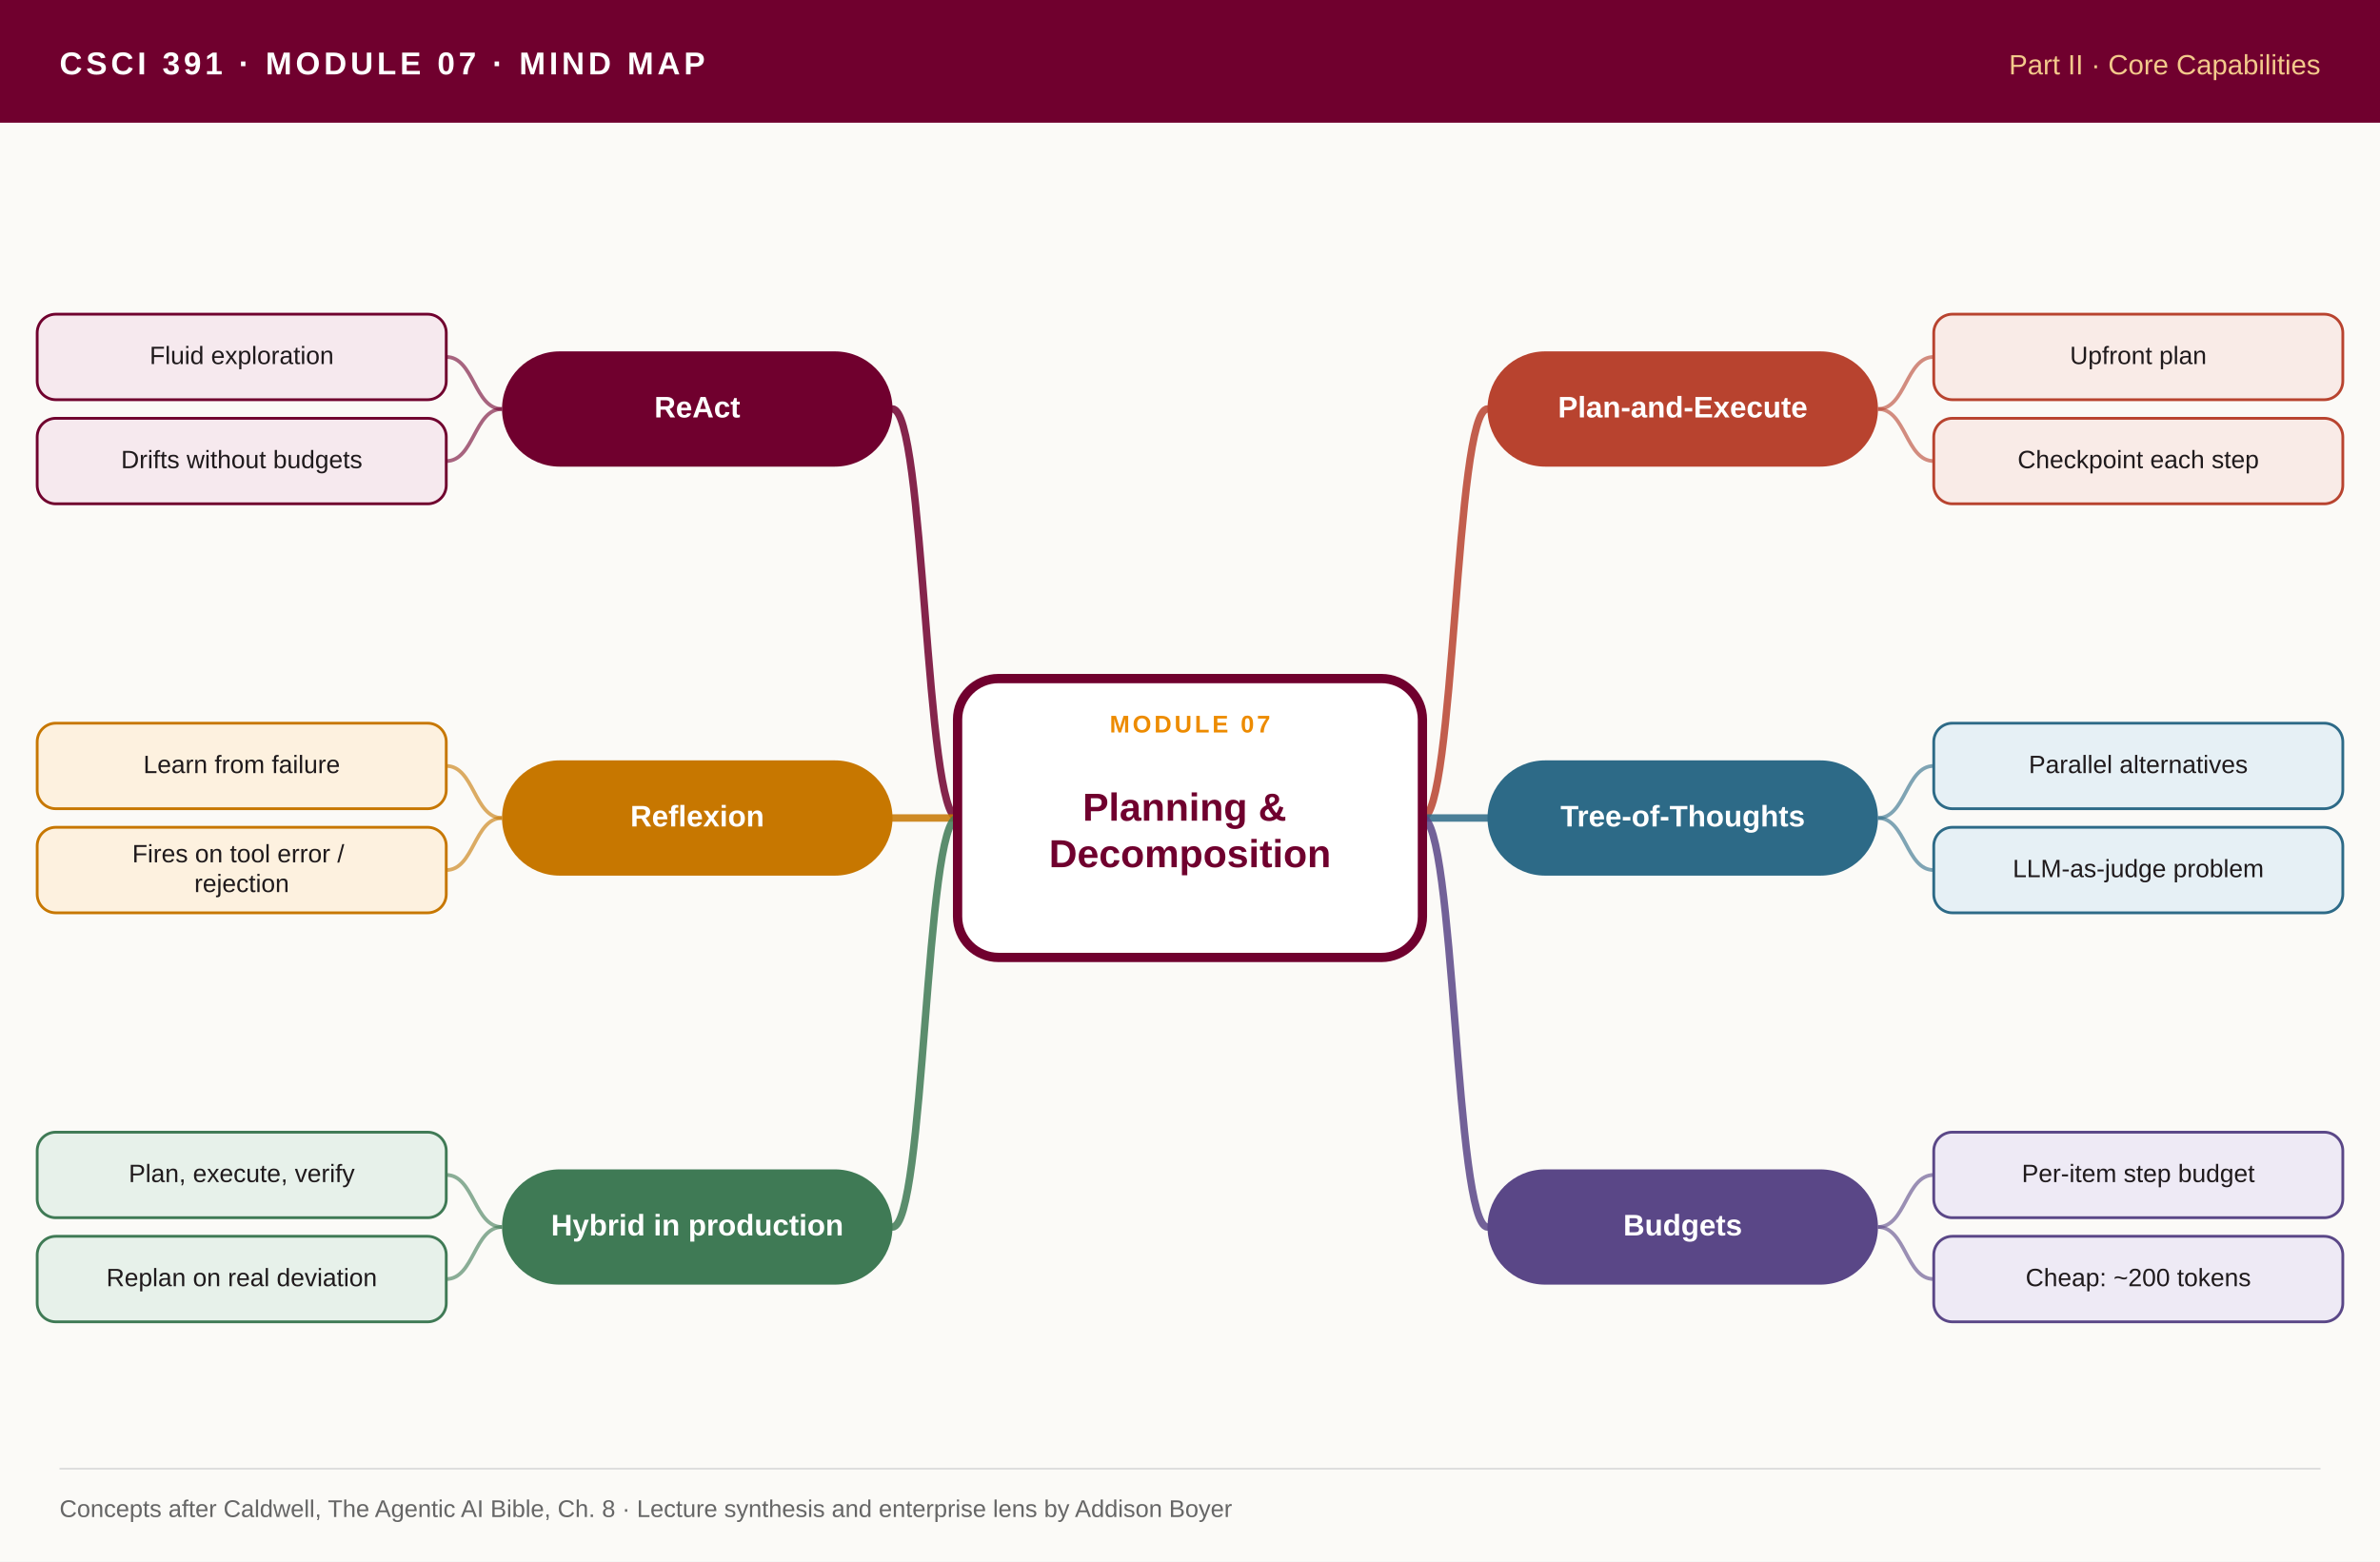
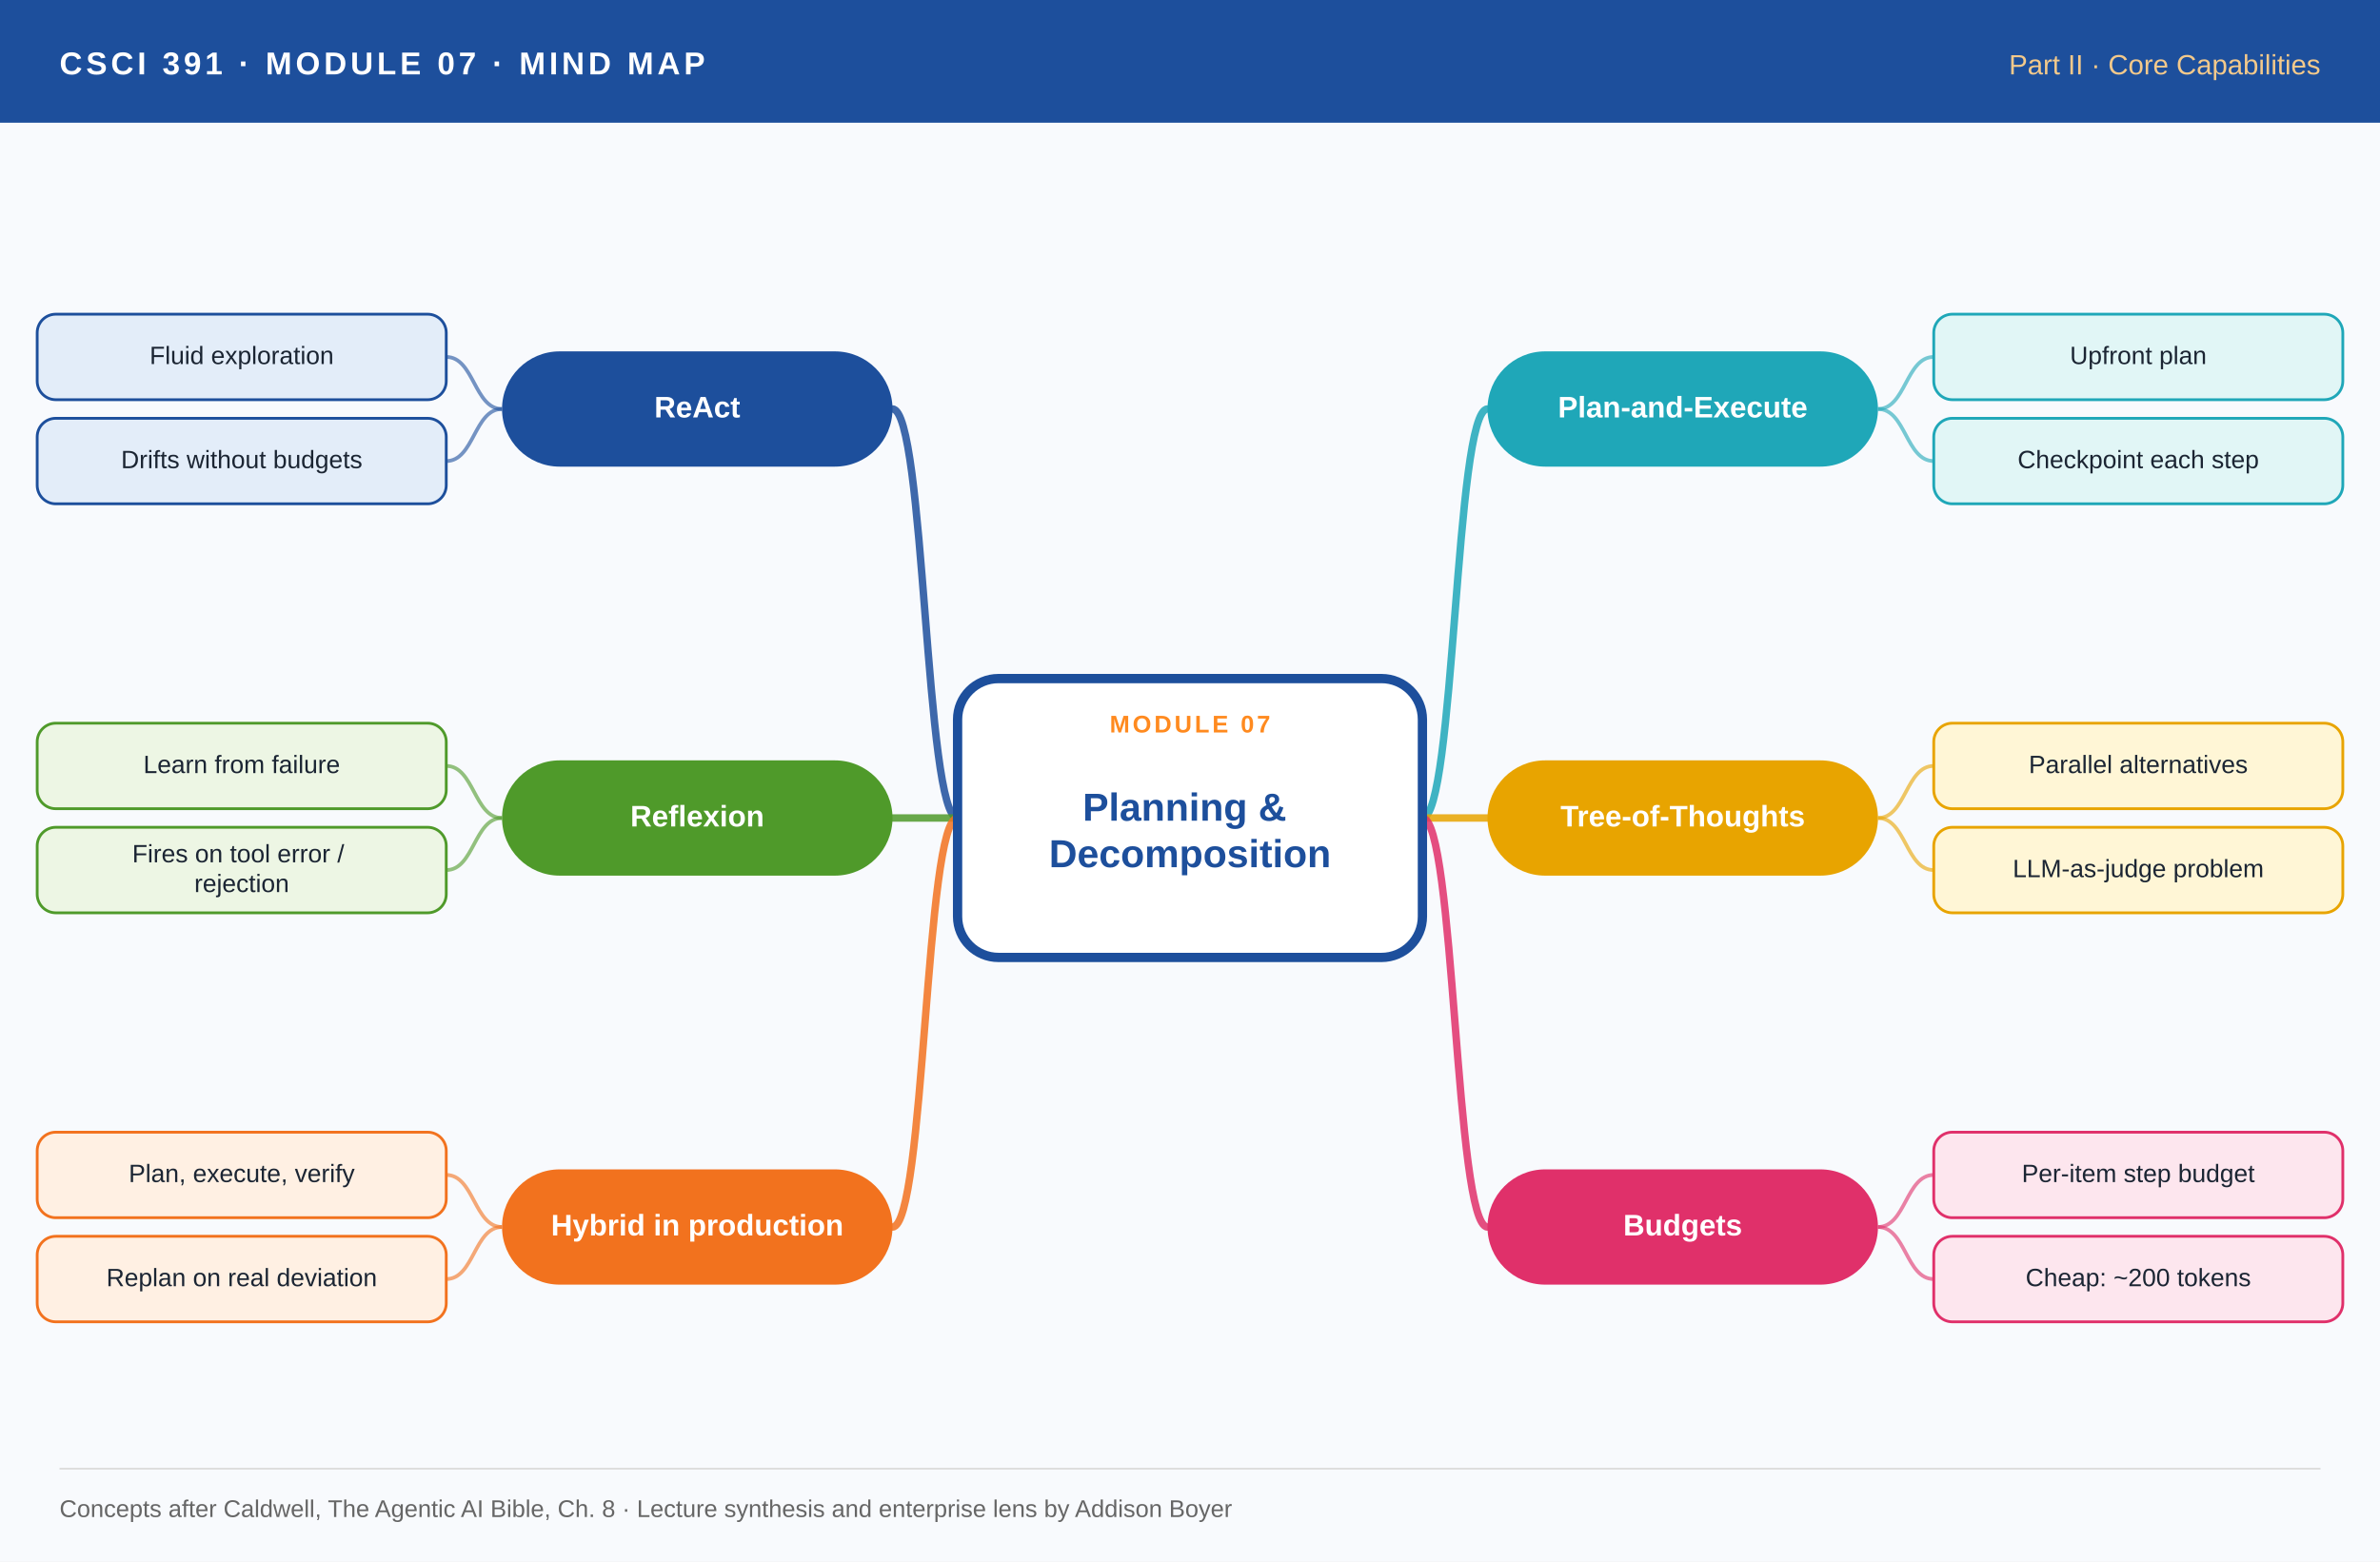
<svg xmlns="http://www.w3.org/2000/svg" viewBox="0 0 1280 840" width="1280" height="840" font-family="'Segoe UI', 'Helvetica Neue', Arial, sans-serif">
-   <rect width="100%" height="100%" fill="#fbfaf7" />
-   <rect width="1280" height="66" fill="#70002e" />
+   <rect width="100%" height="100%" fill="#f8fafd" />
+   <rect width="1280" height="66" fill="#1d4f9c" />
  <text x="32" y="40" fill="#fff" font-size="17" font-weight="700" letter-spacing="2">CSCI 391 · MODULE 07 · MIND MAP</text>
  <text x="1248" y="40" fill="#f3c98b" font-size="15" text-anchor="end">Part II · Core Capabilities</text>
-   <path d="M515,440 C497.5,440 497.5,220 480,220" fill="none" stroke="#70002e" stroke-width="4" stroke-linecap="round" opacity=".85" />
-   <path d="M270,220 C255.0,220 255.0,192.0 240,192.0" fill="none" stroke="#70002e" stroke-width="2" opacity=".6" />
-   <path d="M270,220 C255.0,220 255.0,248.0 240,248.0" fill="none" stroke="#70002e" stroke-width="2" opacity=".6" />
-   <path d="M765,440 C782.5,440 782.5,220 800,220" fill="none" stroke="#b8432f" stroke-width="4" stroke-linecap="round" opacity=".85" />
-   <path d="M1010,220 C1025.0,220 1025.0,192.0 1040,192.0" fill="none" stroke="#b8432f" stroke-width="2" opacity=".6" />
-   <path d="M1010,220 C1025.0,220 1025.0,248.0 1040,248.0" fill="none" stroke="#b8432f" stroke-width="2" opacity=".6" />
-   <path d="M515,440 C497.5,440 497.5,440 480,440" fill="none" stroke="#c77700" stroke-width="4" stroke-linecap="round" opacity=".85" />
-   <path d="M270,440 C255.0,440 255.0,412.0 240,412.0" fill="none" stroke="#c77700" stroke-width="2" opacity=".6" />
-   <path d="M270,440 C255.0,440 255.0,468.0 240,468.0" fill="none" stroke="#c77700" stroke-width="2" opacity=".6" />
-   <path d="M765,440 C782.5,440 782.5,440 800,440" fill="none" stroke="#2d6a87" stroke-width="4" stroke-linecap="round" opacity=".85" />
-   <path d="M1010,440 C1025.0,440 1025.0,412.0 1040,412.0" fill="none" stroke="#2d6a87" stroke-width="2" opacity=".6" />
-   <path d="M1010,440 C1025.0,440 1025.0,468.0 1040,468.0" fill="none" stroke="#2d6a87" stroke-width="2" opacity=".6" />
-   <path d="M515,440 C497.5,440 497.5,660 480,660" fill="none" stroke="#3f7a55" stroke-width="4" stroke-linecap="round" opacity=".85" />
-   <path d="M270,660 C255.0,660 255.0,632.0 240,632.0" fill="none" stroke="#3f7a55" stroke-width="2" opacity=".6" />
-   <path d="M270,660 C255.0,660 255.0,688.0 240,688.0" fill="none" stroke="#3f7a55" stroke-width="2" opacity=".6" />
-   <path d="M765,440 C782.5,440 782.5,660 800,660" fill="none" stroke="#5a4787" stroke-width="4" stroke-linecap="round" opacity=".85" />
-   <path d="M1010,660 C1025.0,660 1025.0,632.0 1040,632.0" fill="none" stroke="#5a4787" stroke-width="2" opacity=".6" />
-   <path d="M1010,660 C1025.0,660 1025.0,688.0 1040,688.0" fill="none" stroke="#5a4787" stroke-width="2" opacity=".6" />
-   <rect x="270" y="189" width="210" height="62" rx="31" fill="#70002e" />
+   <path d="M515,440 C497.5,440 497.5,220 480,220" fill="none" stroke="#1d4f9c" stroke-width="4" stroke-linecap="round" opacity=".85" />
+   <path d="M270,220 C255.0,220 255.0,192.0 240,192.0" fill="none" stroke="#1d4f9c" stroke-width="2" opacity=".6" />
+   <path d="M270,220 C255.0,220 255.0,248.0 240,248.0" fill="none" stroke="#1d4f9c" stroke-width="2" opacity=".6" />
+   <path d="M765,440 C782.5,440 782.5,220 800,220" fill="none" stroke="#1fa7b8" stroke-width="4" stroke-linecap="round" opacity=".85" />
+   <path d="M1010,220 C1025.0,220 1025.0,192.0 1040,192.0" fill="none" stroke="#1fa7b8" stroke-width="2" opacity=".6" />
+   <path d="M1010,220 C1025.0,220 1025.0,248.0 1040,248.0" fill="none" stroke="#1fa7b8" stroke-width="2" opacity=".6" />
+   <path d="M515,440 C497.5,440 497.5,440 480,440" fill="none" stroke="#4f9a2a" stroke-width="4" stroke-linecap="round" opacity=".85" />
+   <path d="M270,440 C255.0,440 255.0,412.0 240,412.0" fill="none" stroke="#4f9a2a" stroke-width="2" opacity=".6" />
+   <path d="M270,440 C255.0,440 255.0,468.0 240,468.0" fill="none" stroke="#4f9a2a" stroke-width="2" opacity=".6" />
+   <path d="M765,440 C782.5,440 782.5,440 800,440" fill="none" stroke="#e8a400" stroke-width="4" stroke-linecap="round" opacity=".85" />
+   <path d="M1010,440 C1025.0,440 1025.0,412.0 1040,412.0" fill="none" stroke="#e8a400" stroke-width="2" opacity=".6" />
+   <path d="M1010,440 C1025.0,440 1025.0,468.0 1040,468.0" fill="none" stroke="#e8a400" stroke-width="2" opacity=".6" />
+   <path d="M515,440 C497.5,440 497.5,660 480,660" fill="none" stroke="#f2721e" stroke-width="4" stroke-linecap="round" opacity=".85" />
+   <path d="M270,660 C255.0,660 255.0,632.0 240,632.0" fill="none" stroke="#f2721e" stroke-width="2" opacity=".6" />
+   <path d="M270,660 C255.0,660 255.0,688.0 240,688.0" fill="none" stroke="#f2721e" stroke-width="2" opacity=".6" />
+   <path d="M765,440 C782.5,440 782.5,660 800,660" fill="none" stroke="#e0306a" stroke-width="4" stroke-linecap="round" opacity=".85" />
+   <path d="M1010,660 C1025.0,660 1025.0,632.0 1040,632.0" fill="none" stroke="#e0306a" stroke-width="2" opacity=".6" />
+   <path d="M1010,660 C1025.0,660 1025.0,688.0 1040,688.0" fill="none" stroke="#e0306a" stroke-width="2" opacity=".6" />
+   <rect x="270" y="189" width="210" height="62" rx="31" fill="#1d4f9c" />
  <text text-anchor="middle" dominant-baseline="middle" fill="#fff" font-size="16" font-weight="700">
    <tspan x="375" y="220.0">ReAct</tspan>
  </text>
-   <rect x="20" y="169.0" width="220" height="46" rx="10" fill="#f6e9ee" stroke="#70002e" stroke-width="1.5" />
-   <text text-anchor="middle" dominant-baseline="middle" fill="#1f1a1c" font-size="13.5">
+   <rect x="20" y="169.0" width="220" height="46" rx="10" fill="#e3edf9" stroke="#1d4f9c" stroke-width="1.5" />
+   <text text-anchor="middle" dominant-baseline="middle" fill="#1b2533" font-size="13.5">
    <tspan x="130" y="192.0">Fluid exploration</tspan>
  </text>
-   <rect x="20" y="225.0" width="220" height="46" rx="10" fill="#f6e9ee" stroke="#70002e" stroke-width="1.5" />
-   <text text-anchor="middle" dominant-baseline="middle" fill="#1f1a1c" font-size="13.5">
+   <rect x="20" y="225.0" width="220" height="46" rx="10" fill="#e3edf9" stroke="#1d4f9c" stroke-width="1.5" />
+   <text text-anchor="middle" dominant-baseline="middle" fill="#1b2533" font-size="13.5">
    <tspan x="130" y="248.0">Drifts without budgets</tspan>
  </text>
-   <rect x="800" y="189" width="210" height="62" rx="31" fill="#b8432f" />
+   <rect x="800" y="189" width="210" height="62" rx="31" fill="#1fa7b8" />
  <text text-anchor="middle" dominant-baseline="middle" fill="#fff" font-size="16" font-weight="700">
    <tspan x="905" y="220.0">Plan-and-Execute</tspan>
  </text>
-   <rect x="1040" y="169.0" width="220" height="46" rx="10" fill="#f9ebe7" stroke="#b8432f" stroke-width="1.5" />
-   <text text-anchor="middle" dominant-baseline="middle" fill="#1f1a1c" font-size="13.5">
+   <rect x="1040" y="169.0" width="220" height="46" rx="10" fill="#e1f6f6" stroke="#1fa7b8" stroke-width="1.5" />
+   <text text-anchor="middle" dominant-baseline="middle" fill="#1b2533" font-size="13.5">
    <tspan x="1150" y="192.0">Upfront plan</tspan>
  </text>
-   <rect x="1040" y="225.0" width="220" height="46" rx="10" fill="#f9ebe7" stroke="#b8432f" stroke-width="1.5" />
-   <text text-anchor="middle" dominant-baseline="middle" fill="#1f1a1c" font-size="13.5">
+   <rect x="1040" y="225.0" width="220" height="46" rx="10" fill="#e1f6f6" stroke="#1fa7b8" stroke-width="1.5" />
+   <text text-anchor="middle" dominant-baseline="middle" fill="#1b2533" font-size="13.5">
    <tspan x="1150" y="248.0">Checkpoint each step</tspan>
  </text>
-   <rect x="270" y="409" width="210" height="62" rx="31" fill="#c77700" />
+   <rect x="270" y="409" width="210" height="62" rx="31" fill="#4f9a2a" />
  <text text-anchor="middle" dominant-baseline="middle" fill="#fff" font-size="16" font-weight="700">
    <tspan x="375" y="440.0">Reflexion</tspan>
  </text>
-   <rect x="20" y="389.0" width="220" height="46" rx="10" fill="#fdf1df" stroke="#c77700" stroke-width="1.5" />
-   <text text-anchor="middle" dominant-baseline="middle" fill="#1f1a1c" font-size="13.5">
+   <rect x="20" y="389.0" width="220" height="46" rx="10" fill="#edf6e4" stroke="#4f9a2a" stroke-width="1.5" />
+   <text text-anchor="middle" dominant-baseline="middle" fill="#1b2533" font-size="13.5">
    <tspan x="130" y="412.0">Learn from failure</tspan>
  </text>
-   <rect x="20" y="445.0" width="220" height="46" rx="10" fill="#fdf1df" stroke="#c77700" stroke-width="1.5" />
-   <text text-anchor="middle" dominant-baseline="middle" fill="#1f1a1c" font-size="13.5">
+   <rect x="20" y="445.0" width="220" height="46" rx="10" fill="#edf6e4" stroke="#4f9a2a" stroke-width="1.5" />
+   <text text-anchor="middle" dominant-baseline="middle" fill="#1b2533" font-size="13.5">
    <tspan x="130" y="460.0">Fires on tool error /</tspan>
    <tspan x="130" y="476.0">rejection</tspan>
  </text>
-   <rect x="800" y="409" width="210" height="62" rx="31" fill="#2d6a87" />
+   <rect x="800" y="409" width="210" height="62" rx="31" fill="#e8a400" />
  <text text-anchor="middle" dominant-baseline="middle" fill="#fff" font-size="16" font-weight="700">
    <tspan x="905" y="440.0">Tree-of-Thoughts</tspan>
  </text>
-   <rect x="1040" y="389.0" width="220" height="46" rx="10" fill="#e6f0f5" stroke="#2d6a87" stroke-width="1.5" />
-   <text text-anchor="middle" dominant-baseline="middle" fill="#1f1a1c" font-size="13.5">
+   <rect x="1040" y="389.0" width="220" height="46" rx="10" fill="#fff6d6" stroke="#e8a400" stroke-width="1.5" />
+   <text text-anchor="middle" dominant-baseline="middle" fill="#1b2533" font-size="13.5">
    <tspan x="1150" y="412.0">Parallel alternatives</tspan>
  </text>
-   <rect x="1040" y="445.0" width="220" height="46" rx="10" fill="#e6f0f5" stroke="#2d6a87" stroke-width="1.5" />
-   <text text-anchor="middle" dominant-baseline="middle" fill="#1f1a1c" font-size="13.5">
+   <rect x="1040" y="445.0" width="220" height="46" rx="10" fill="#fff6d6" stroke="#e8a400" stroke-width="1.5" />
+   <text text-anchor="middle" dominant-baseline="middle" fill="#1b2533" font-size="13.5">
    <tspan x="1150" y="468.0">LLM-as-judge problem</tspan>
  </text>
-   <rect x="270" y="629" width="210" height="62" rx="31" fill="#3f7a55" />
+   <rect x="270" y="629" width="210" height="62" rx="31" fill="#f2721e" />
  <text text-anchor="middle" dominant-baseline="middle" fill="#fff" font-size="16" font-weight="700">
    <tspan x="375" y="660.0">Hybrid in production</tspan>
  </text>
-   <rect x="20" y="609.0" width="220" height="46" rx="10" fill="#e7f1ea" stroke="#3f7a55" stroke-width="1.5" />
-   <text text-anchor="middle" dominant-baseline="middle" fill="#1f1a1c" font-size="13.5">
+   <rect x="20" y="609.0" width="220" height="46" rx="10" fill="#fff0e3" stroke="#f2721e" stroke-width="1.5" />
+   <text text-anchor="middle" dominant-baseline="middle" fill="#1b2533" font-size="13.5">
    <tspan x="130" y="632.0">Plan, execute, verify</tspan>
  </text>
-   <rect x="20" y="665.0" width="220" height="46" rx="10" fill="#e7f1ea" stroke="#3f7a55" stroke-width="1.5" />
-   <text text-anchor="middle" dominant-baseline="middle" fill="#1f1a1c" font-size="13.5">
+   <rect x="20" y="665.0" width="220" height="46" rx="10" fill="#fff0e3" stroke="#f2721e" stroke-width="1.5" />
+   <text text-anchor="middle" dominant-baseline="middle" fill="#1b2533" font-size="13.5">
    <tspan x="130" y="688.0">Replan on real deviation</tspan>
  </text>
-   <rect x="800" y="629" width="210" height="62" rx="31" fill="#5a4787" />
+   <rect x="800" y="629" width="210" height="62" rx="31" fill="#e0306a" />
  <text text-anchor="middle" dominant-baseline="middle" fill="#fff" font-size="16" font-weight="700">
    <tspan x="905" y="660.0">Budgets</tspan>
  </text>
-   <rect x="1040" y="609.0" width="220" height="46" rx="10" fill="#eeeaf5" stroke="#5a4787" stroke-width="1.5" />
-   <text text-anchor="middle" dominant-baseline="middle" fill="#1f1a1c" font-size="13.5">
+   <rect x="1040" y="609.0" width="220" height="46" rx="10" fill="#fde6ee" stroke="#e0306a" stroke-width="1.5" />
+   <text text-anchor="middle" dominant-baseline="middle" fill="#1b2533" font-size="13.5">
    <tspan x="1150" y="632.0">Per-item step budget</tspan>
  </text>
-   <rect x="1040" y="665.0" width="220" height="46" rx="10" fill="#eeeaf5" stroke="#5a4787" stroke-width="1.5" />
-   <text text-anchor="middle" dominant-baseline="middle" fill="#1f1a1c" font-size="13.5">
+   <rect x="1040" y="665.0" width="220" height="46" rx="10" fill="#fde6ee" stroke="#e0306a" stroke-width="1.5" />
+   <text text-anchor="middle" dominant-baseline="middle" fill="#1b2533" font-size="13.5">
    <tspan x="1150" y="688.0">Cheap: ~200 tokens</tspan>
  </text>
-   <rect x="515" y="365" width="250" height="150" rx="22" fill="#fff" stroke="#70002e" stroke-width="5" />
-   <text x="640" y="394" text-anchor="middle" fill="#ED8B00" font-size="13" font-weight="700" letter-spacing="1.5">MODULE 07</text>
-   <text text-anchor="middle" dominant-baseline="middle" fill="#70002e" font-size="21" font-weight="800">
+   <rect x="515" y="365" width="250" height="150" rx="22" fill="#fff" stroke="#1d4f9c" stroke-width="5" />
+   <text x="640" y="394" text-anchor="middle" fill="#ff8a1f" font-size="13" font-weight="700" letter-spacing="1.5">MODULE 07</text>
+   <text text-anchor="middle" dominant-baseline="middle" fill="#1d4f9c" font-size="21" font-weight="800">
    <tspan x="640" y="435.5">Planning &amp;</tspan>
    <tspan x="640" y="460.5">Decomposition</tspan>
  </text>
  <line x1="32" y1="790" x2="1248" y2="790" stroke="#ddd" />
  <text x="32" y="816" fill="#666" font-size="13">Concepts after Caldwell, The Agentic AI Bible, Ch. 8 · Lecture synthesis and enterprise lens by Addison Boyer</text>
</svg>
